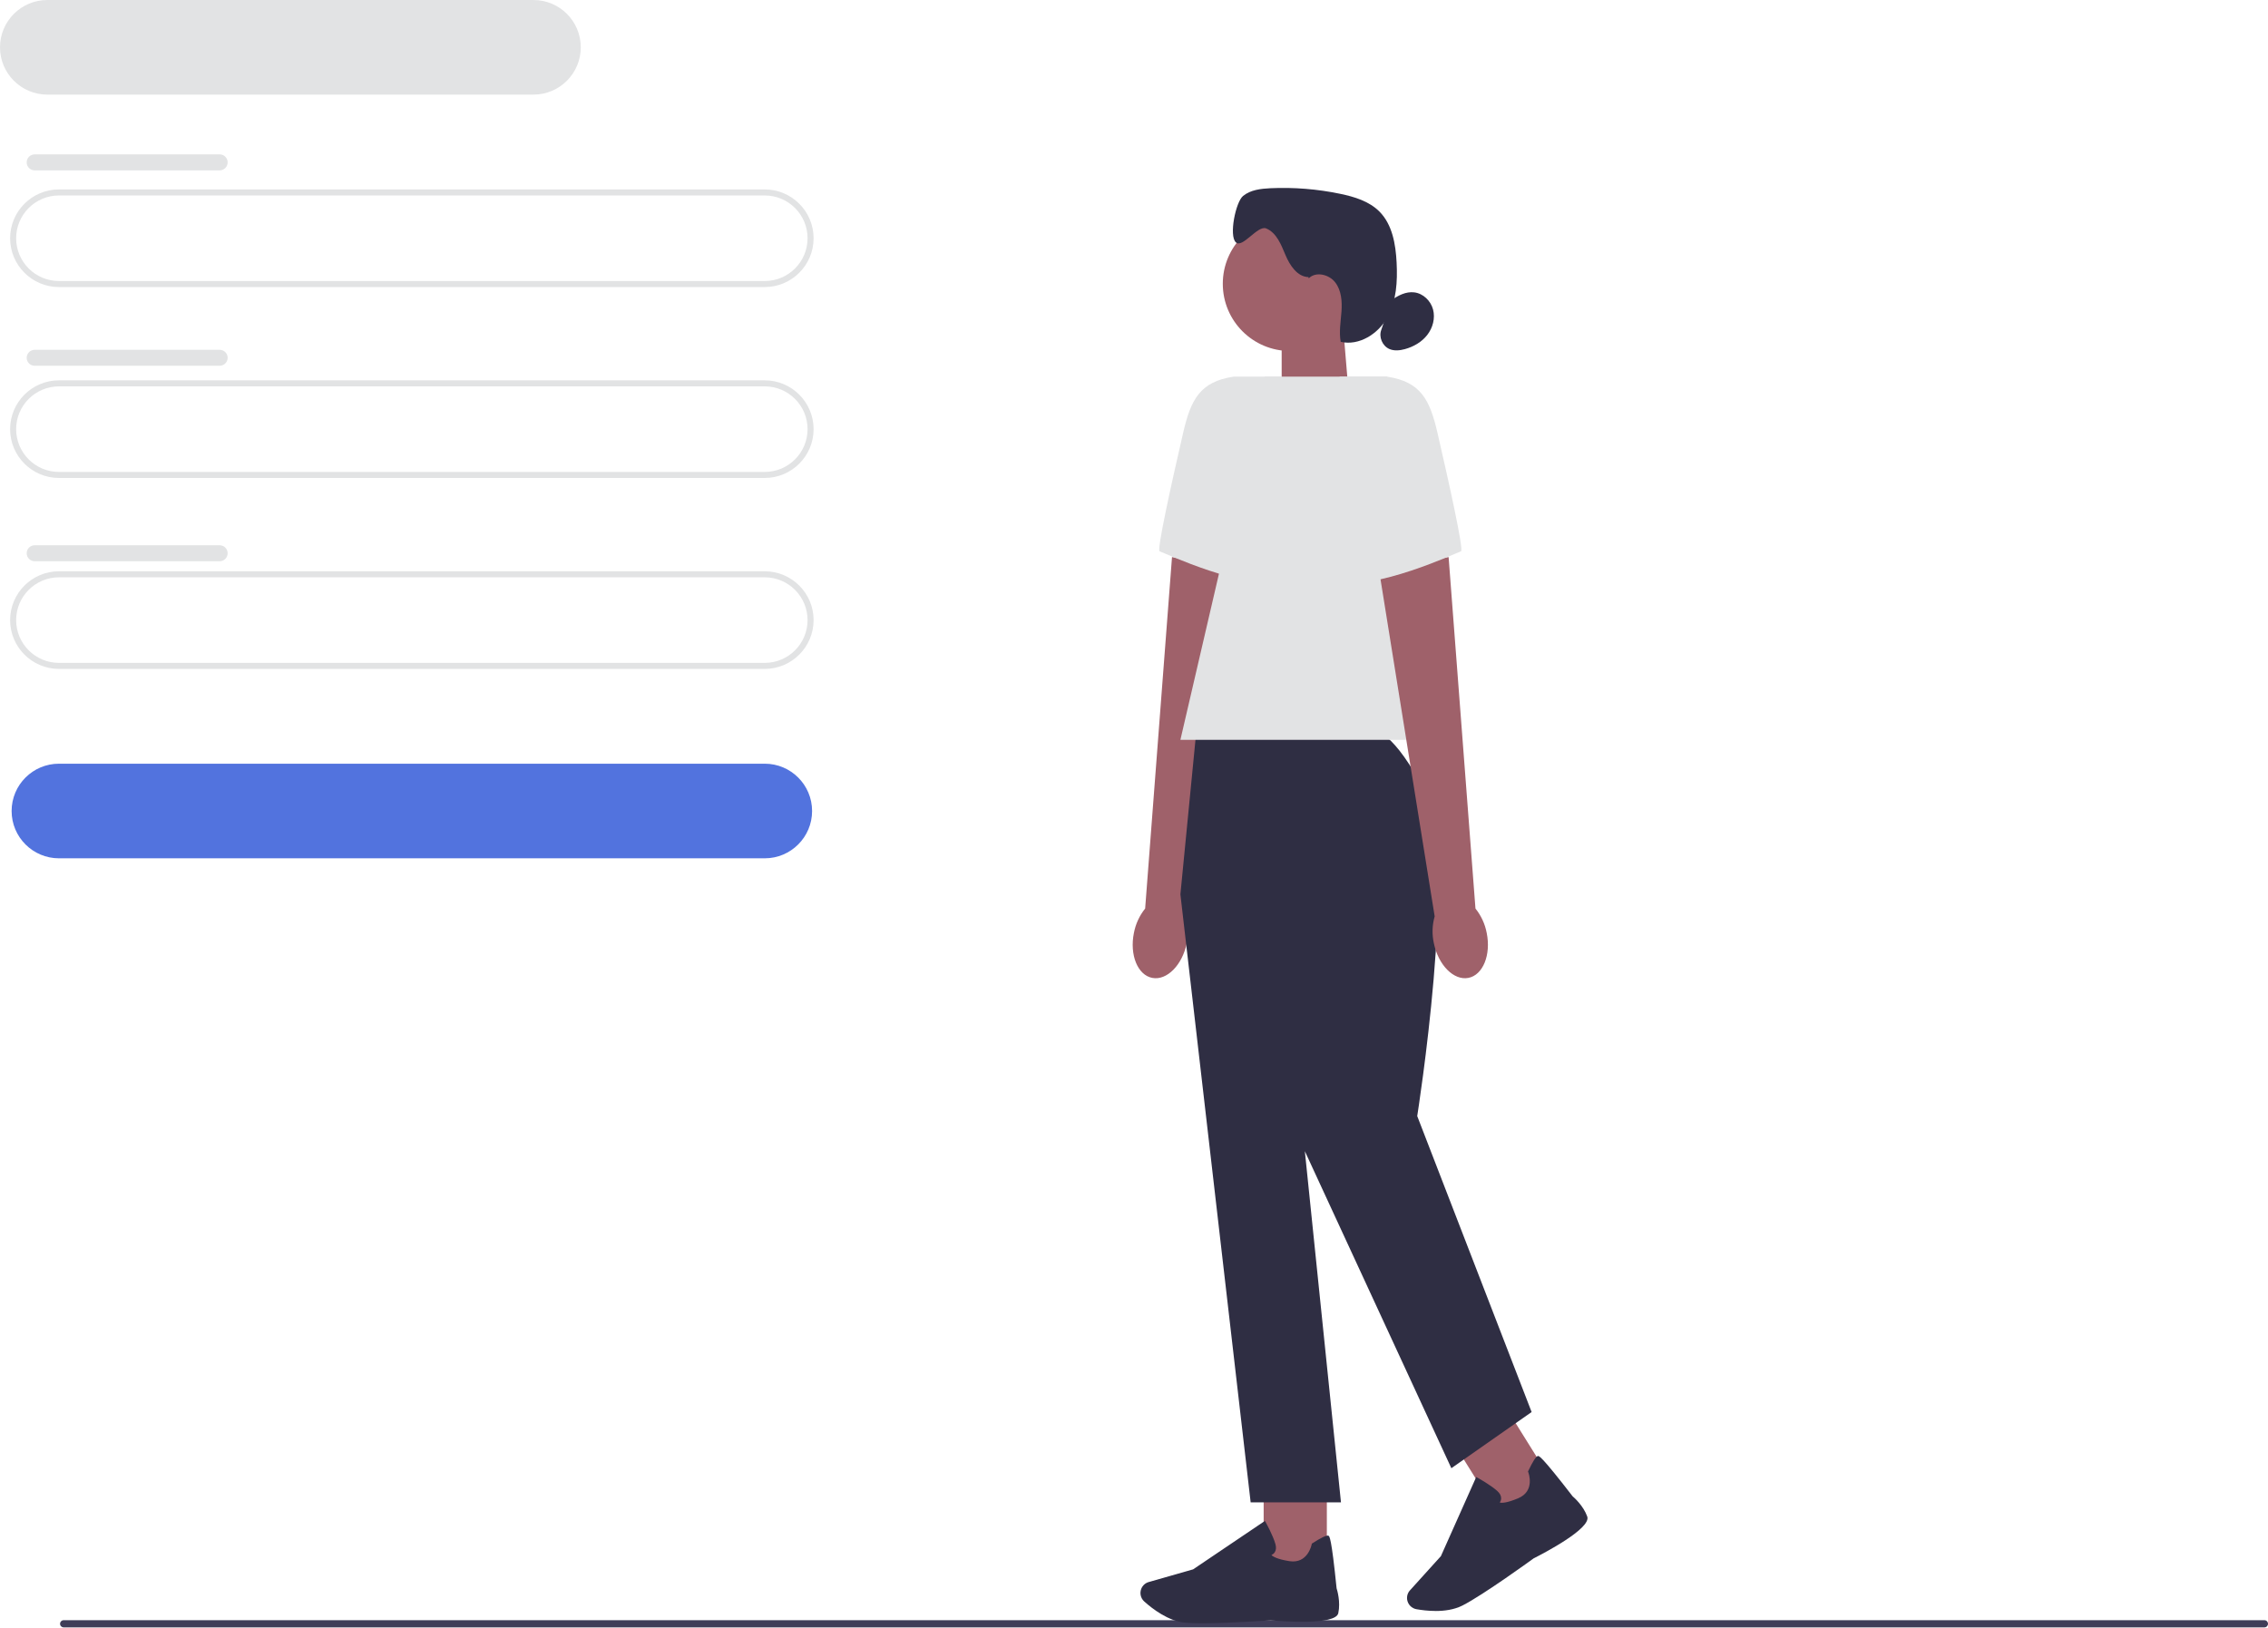
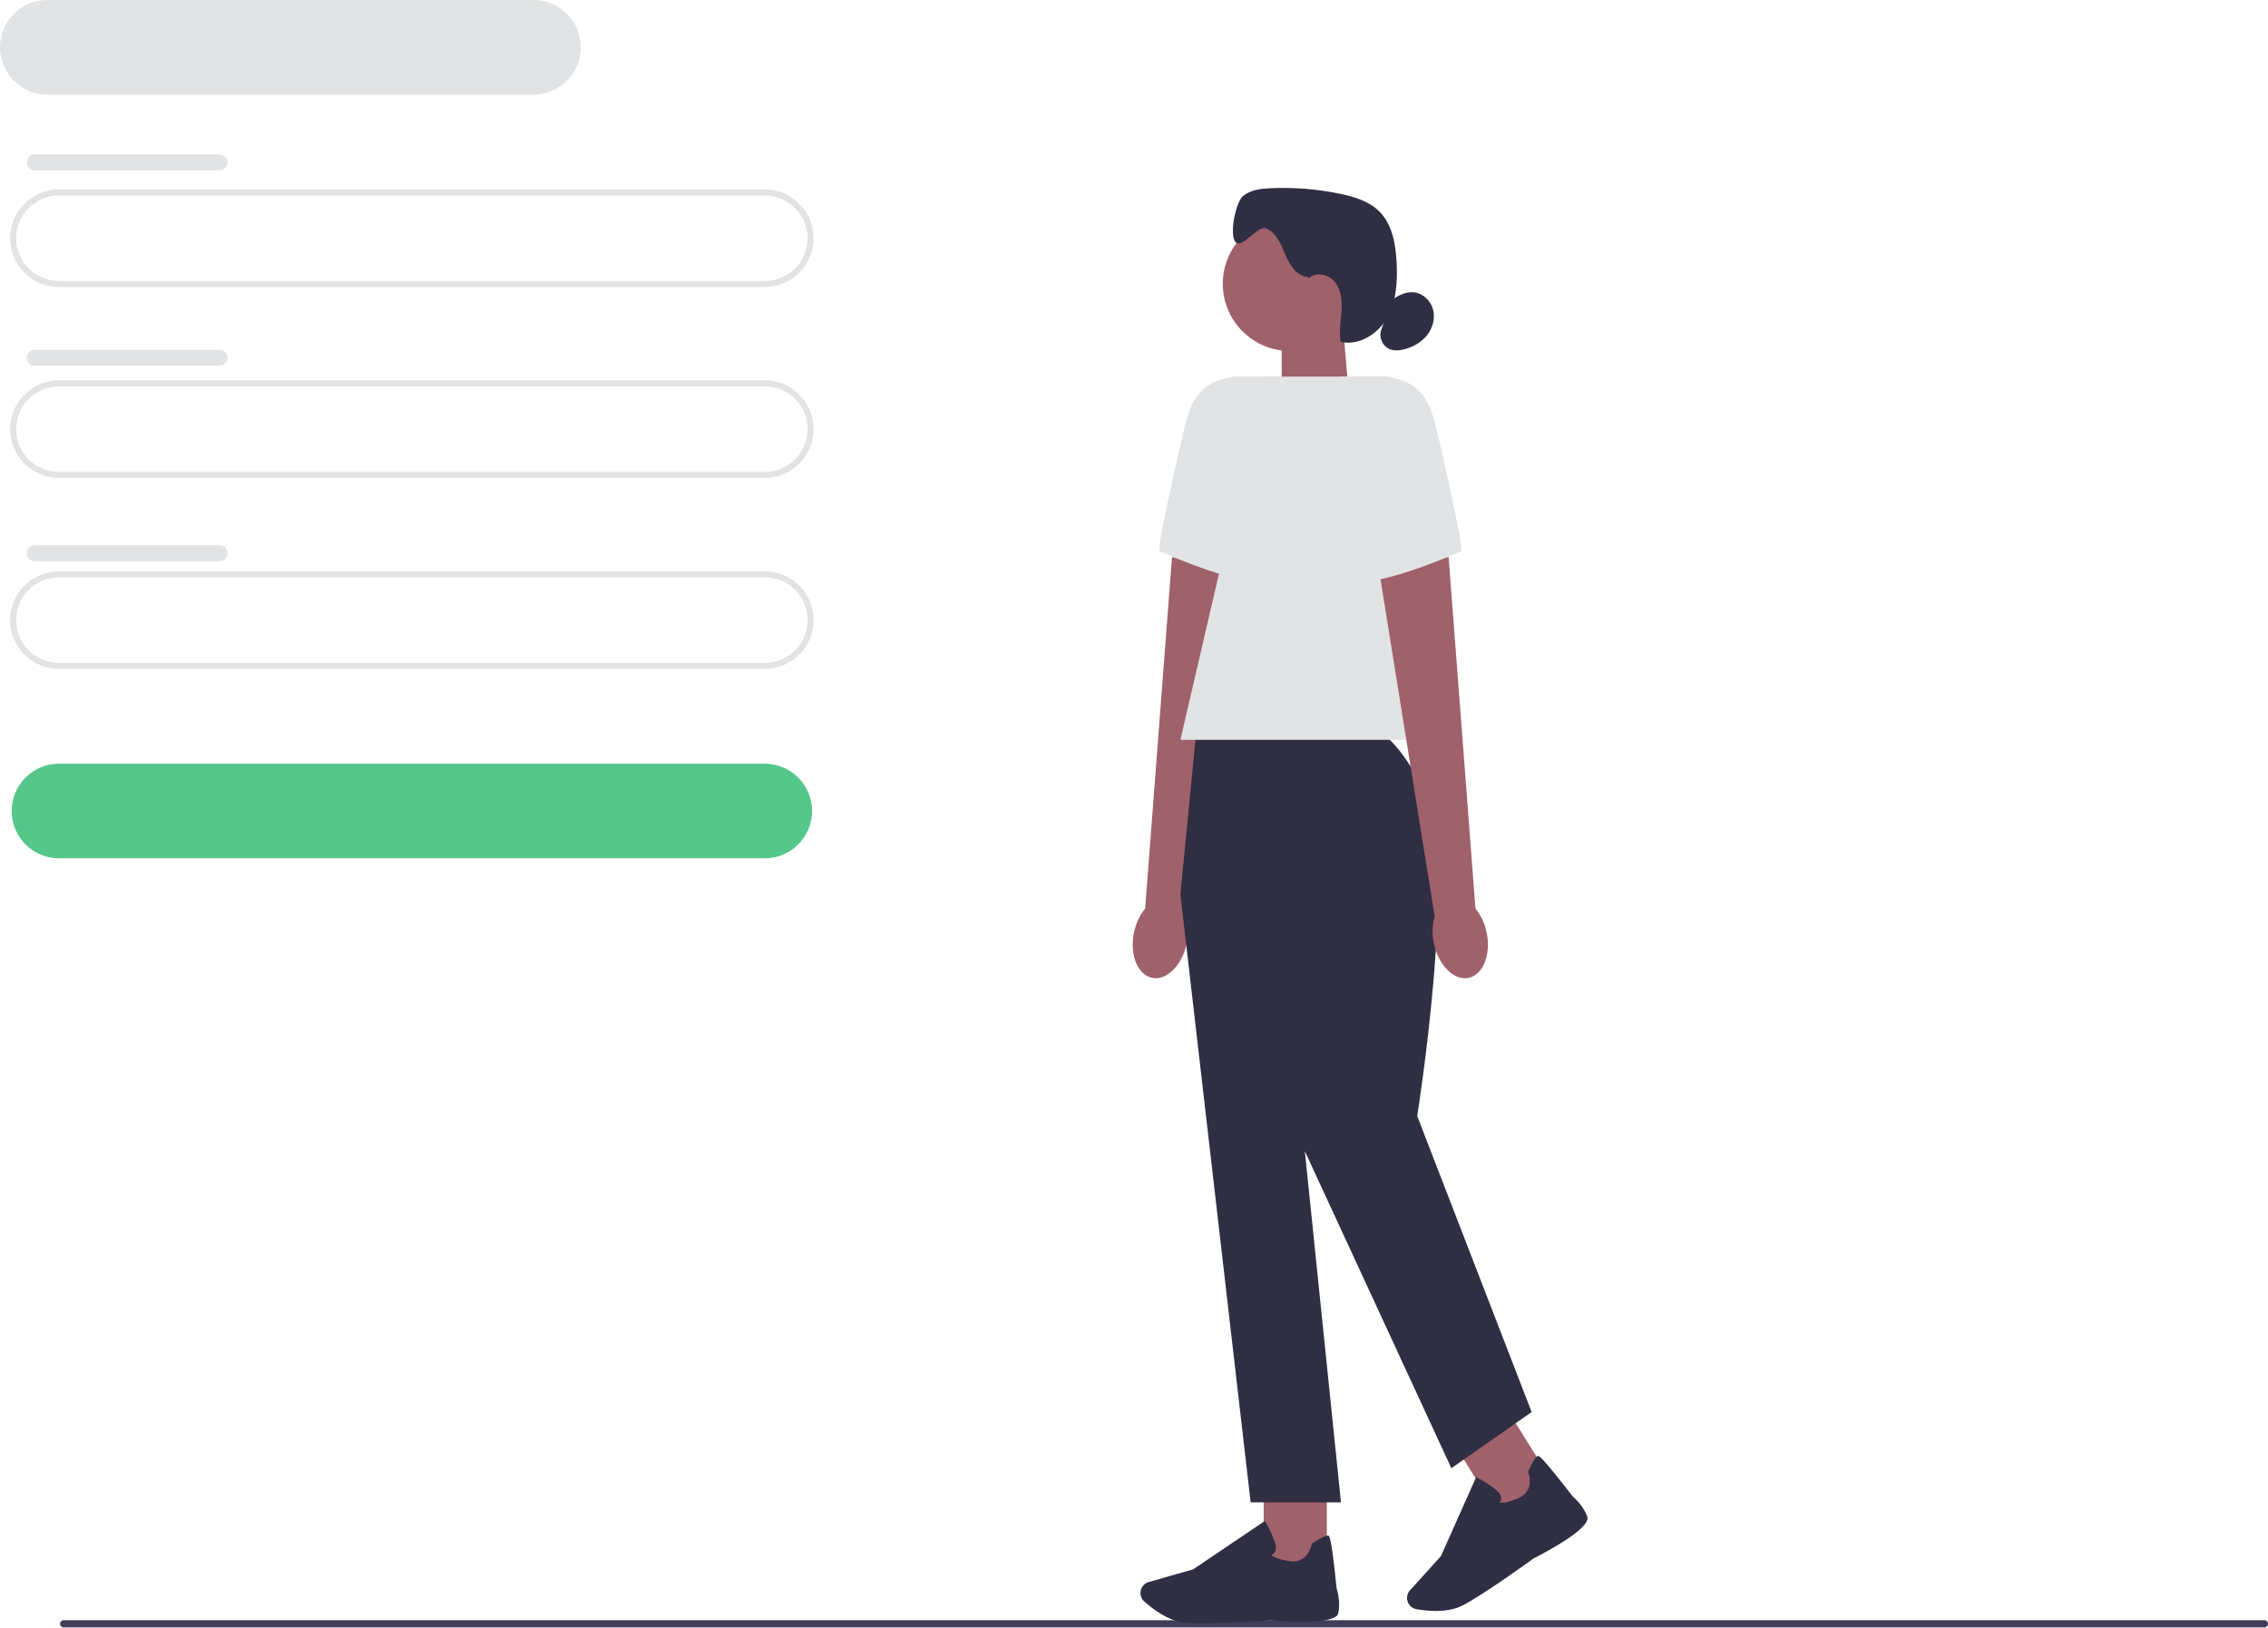
<svg xmlns="http://www.w3.org/2000/svg" width="751.57" height="539.42" viewBox="0 0 751.57 539.42">
  <path d="m19.9,538.23c0,.66.53,1.19,1.19,1.19h729.29c.66,0,1.19-.53,1.19-1.19s-.53-1.19-1.19-1.19H21.09c-.66,0-1.19.53-1.19,1.19Z" fill="#3f3d58" />
  <path d="m253.43,95.15H19.53c-8.92,0-16.18-7.26-16.18-16.18s7.26-16.18,16.18-16.18h233.9c8.92,0,16.18,7.26,16.18,16.18s-7.26,16.18-16.18,16.18ZM19.53,64.79c-7.82,0-14.18,6.36-14.18,14.18s6.36,14.18,14.18,14.18h233.9c7.82,0,14.18-6.36,14.18-14.18s-6.36-14.18-14.18-14.18H19.53Z" fill="#e2e3e4" />
-   <path d="m253.43,284.5H19.53c-8.65,0-15.68-7.03-15.68-15.68s7.03-15.68,15.68-15.68h233.9c8.65,0,15.68,7.03,15.68,15.68s-7.03,15.68-15.68,15.68Z" fill="#5273de" />
+   <path d="m253.43,284.5H19.53c-8.65,0-15.68-7.03-15.68-15.68s7.03-15.68,15.68-15.68h233.9c8.65,0,15.68,7.03,15.68,15.68s-7.03,15.68-15.68,15.68Z" fill="#56c78a" />
  <path d="m176.78,31.36H15.68C7.03,31.36,0,24.33,0,15.68S7.03,0,15.68,0h161.1c8.65,0,15.68,7.03,15.68,15.68s-7.03,15.68-15.68,15.68Z" fill="#e2e3e4" />
  <path d="m253.43,158.43H19.53c-8.92,0-16.18-7.26-16.18-16.18s7.26-16.18,16.18-16.18h233.9c8.92,0,16.18,7.26,16.18,16.18s-7.26,16.18-16.18,16.18Zm-233.9-30.36c-7.82,0-14.18,6.36-14.18,14.18s6.36,14.18,14.18,14.18h233.9c7.82,0,14.18-6.36,14.18-14.18s-6.36-14.18-14.18-14.18H19.53Z" fill="#e2e3e4" />
  <path d="m253.43,221.72H19.53c-8.92,0-16.18-7.26-16.18-16.18s7.26-16.18,16.18-16.18h233.9c8.92,0,16.18,7.26,16.18,16.18s-7.26,16.18-16.18,16.18Zm-233.9-30.36c-7.82,0-14.18,6.36-14.18,14.18s6.36,14.18,14.18,14.18h233.9c7.82,0,14.18-6.36,14.18-14.18s-6.36-14.18-14.18-14.18H19.53Z" fill="#e2e3e4" />
  <path d="m11.49,51.17h61.3c1.46,0,2.65,1.18,2.65,2.65h0c0,1.46-1.19,2.65-2.65,2.65H11.49c-1.46,0-2.65-1.18-2.65-2.65h0c0-1.46,1.19-2.65,2.65-2.65Z" fill="#e2e3e4" />
  <path d="m11.49,115.95h61.3c1.46,0,2.65,1.18,2.65,2.64h0c0,1.46-1.19,2.65-2.65,2.65H11.49c-1.46,0-2.65-1.18-2.65-2.64h0c0-1.46,1.19-2.65,2.65-2.65Z" fill="#e2e3e4" />
  <path d="m11.49,180.74h61.3c1.46,0,2.65,1.18,2.65,2.65h0c0,1.46-1.19,2.64-2.65,2.64H11.49c-1.46,0-2.65-1.18-2.65-2.65h0c0-1.46,1.19-2.64,2.65-2.64Z" fill="#e2e3e4" />
  <g>
    <polygon points="447.08 132.26 424.72 139.62 424.72 107.43 445.01 107.43 447.08 132.26" fill="#9f616a" />
    <circle cx="427.49" cy="94.06" r="22.28" fill="#9f616a" />
    <path d="m433.61,91.85c-3.73-.11-6.18-3.88-7.63-7.32s-2.94-7.39-6.4-8.81c-2.83-1.16-7.82,6.69-10.05,4.6-2.33-2.18-.06-13.37,2.41-15.38,2.47-2.01,5.85-2.4,9.03-2.55,7.76-.36,15.57.27,23.18,1.86,4.71.98,9.55,2.46,12.95,5.86,4.3,4.32,5.4,10.83,5.71,16.92.32,6.23-.04,12.75-3.07,18.2s-9.37,9.47-15.45,8.08c-.61-3.3.01-6.69.25-10.05.23-3.35-.01-6.97-2.06-9.64-2.04-2.67-6.42-3.73-8.8-1.36" fill="#2f2e43" />
    <path d="m461.02,99.57c2.23-1.63,4.9-3,7.64-2.66,2.96.36,5.47,2.8,6.23,5.69s-.09,6.07-1.93,8.43c-1.83,2.36-4.56,3.92-7.44,4.7-1.67.45-3.5.64-5.09-.04-2.34-1.01-3.61-4-2.69-6.38" fill="#2f2e43" />
    <g>
-       <path id="uuid-00bc58e7-734f-4d7c-a085-03c0cd267642-379" d="m375.76,309.2c-1.49,7.32,1.24,14.01,6.08,14.94s9.97-4.26,11.45-11.58c.63-2.92.53-5.94-.29-8.82l18.43-114.75-23.05-4.34-8.9,116.5c-1.89,2.36-3.16,5.12-3.72,8.06h0Z" fill="#9f616a" />
+       <path id="uuid-00bc58e7-734f-4d7c-a085-03c0cd267642-65" d="m375.76,309.2c-1.49,7.32,1.24,14.01,6.08,14.94s9.97-4.26,11.45-11.58c.63-2.92.53-5.94-.29-8.82l18.43-114.75-23.05-4.34-8.9,116.5c-1.89,2.36-3.16,5.12-3.72,8.06h0Z" fill="#9f616a" />
      <path d="m424.48,124.85h-15.73c-11.12,1.69-14.14,7.62-16.67,18.58-3.86,16.72-8.79,38.98-7.81,39.31,1.57.52,28.35,13.12,42,10.24l-1.79-68.13h0Z" fill="#e2e3e4" />
    </g>
    <rect x="418.75" y="490.36" width="20.94" height="29.71" fill="#9f616a" />
    <path d="m398.36,538.05c-2.2,0-4.16-.05-5.64-.19-5.56-.51-10.87-4.62-13.54-7.02-1.2-1.08-1.58-2.8-.96-4.28h0c.45-1.06,1.34-1.86,2.45-2.17l14.7-4.2,23.8-16.06.27.48c.1.18,2.44,4.39,3.22,7.23.3,1.08.22,1.98-.23,2.68-.31.48-.75.76-1.1.92.43.45,1.78,1.37,5.94,2.03,6.07.96,7.35-5.33,7.4-5.59l.04-.21.18-.12c2.89-1.86,4.67-2.71,5.28-2.53.38.11,1.02.31,2.75,17.44.17.54,1.38,4.48.56,8.25-.89,4.1-18.81,2.69-22.4,2.37-.1.01-13.52.97-22.71.97h0Z" fill="#2f2e43" />
    <rect x="487.82" y="470.31" width="20.94" height="29.71" transform="translate(-181.25 337.18) rotate(-31.95)" fill="#9f616a" />
    <path d="m475.72,533.98c-2.46,0-4.72-.3-6.33-.58-1.58-.28-2.82-1.54-3.08-3.12h0c-.18-1.14.15-2.29.93-3.14l10.25-11.34,11.7-26.22.48.26c.18.1,4.39,2.43,6.56,4.43.83.76,1.24,1.57,1.22,2.4-.01.58-.23,1.04-.45,1.37.6.16,2.23.22,6.11-1.42,5.66-2.39,3.42-8.41,3.32-8.66l-.08-.2.09-.19c1.47-3.11,2.52-4.77,3.14-4.94.39-.11,1.03-.28,11.56,13.35.43.36,3.54,3.07,4.84,6.7,1.41,3.95-14.54,12.24-17.75,13.86-.1.08-16.79,12.21-23.65,15.66-2.72,1.37-5.94,1.79-8.87,1.79h0Z" fill="#2f2e43" />
    <path d="m455.11,241.91h-58.63l-5.32,54.54,23.28,201.52h29.93l-11.97-116.39,48.55,105.08,26.6-18.62-37.91-98.1s13.54-85.46,2.9-106.75c-10.64-21.28-17.43-21.28-17.43-21.28h0Z" fill="#2f2e43" />
    <polygon points="484.28 245.23 391.16 245.23 419.1 124.85 459.67 124.85 484.28 245.23" fill="#e2e3e4" />
-     <path id="uuid-ece83039-1aa0-468e-a846-e0cb6ecd6032-380" d="m492.66,309.2c1.49,7.32-1.24,14.01-6.08,14.94s-9.97-4.26-11.45-11.58c-.63-2.92-.53-5.94.29-8.82l-18.43-114.75,23.05-4.34,8.9,116.5c1.89,2.36,3.16,5.12,3.72,8.06h0Z" fill="#9f616a" />
+     <path id="uuid-ece83039-1aa0-468e-a846-e0cb6ecd6032-66" d="m492.66,309.2c1.49,7.32-1.24,14.01-6.08,14.94s-9.97-4.26-11.45-11.58c-.63-2.92-.53-5.94.29-8.82l-18.43-114.75,23.05-4.34,8.9,116.5c1.89,2.36,3.16,5.12,3.72,8.06h0Z" fill="#9f616a" />
    <path d="m443.94,124.85h15.73c11.12,1.69,14.14,7.62,16.67,18.58,3.86,16.72,8.79,38.98,7.81,39.31-1.57.52-28.35,13.12-42,10.24l1.79-68.13h0Z" fill="#e2e3e4" />
  </g>
</svg>
